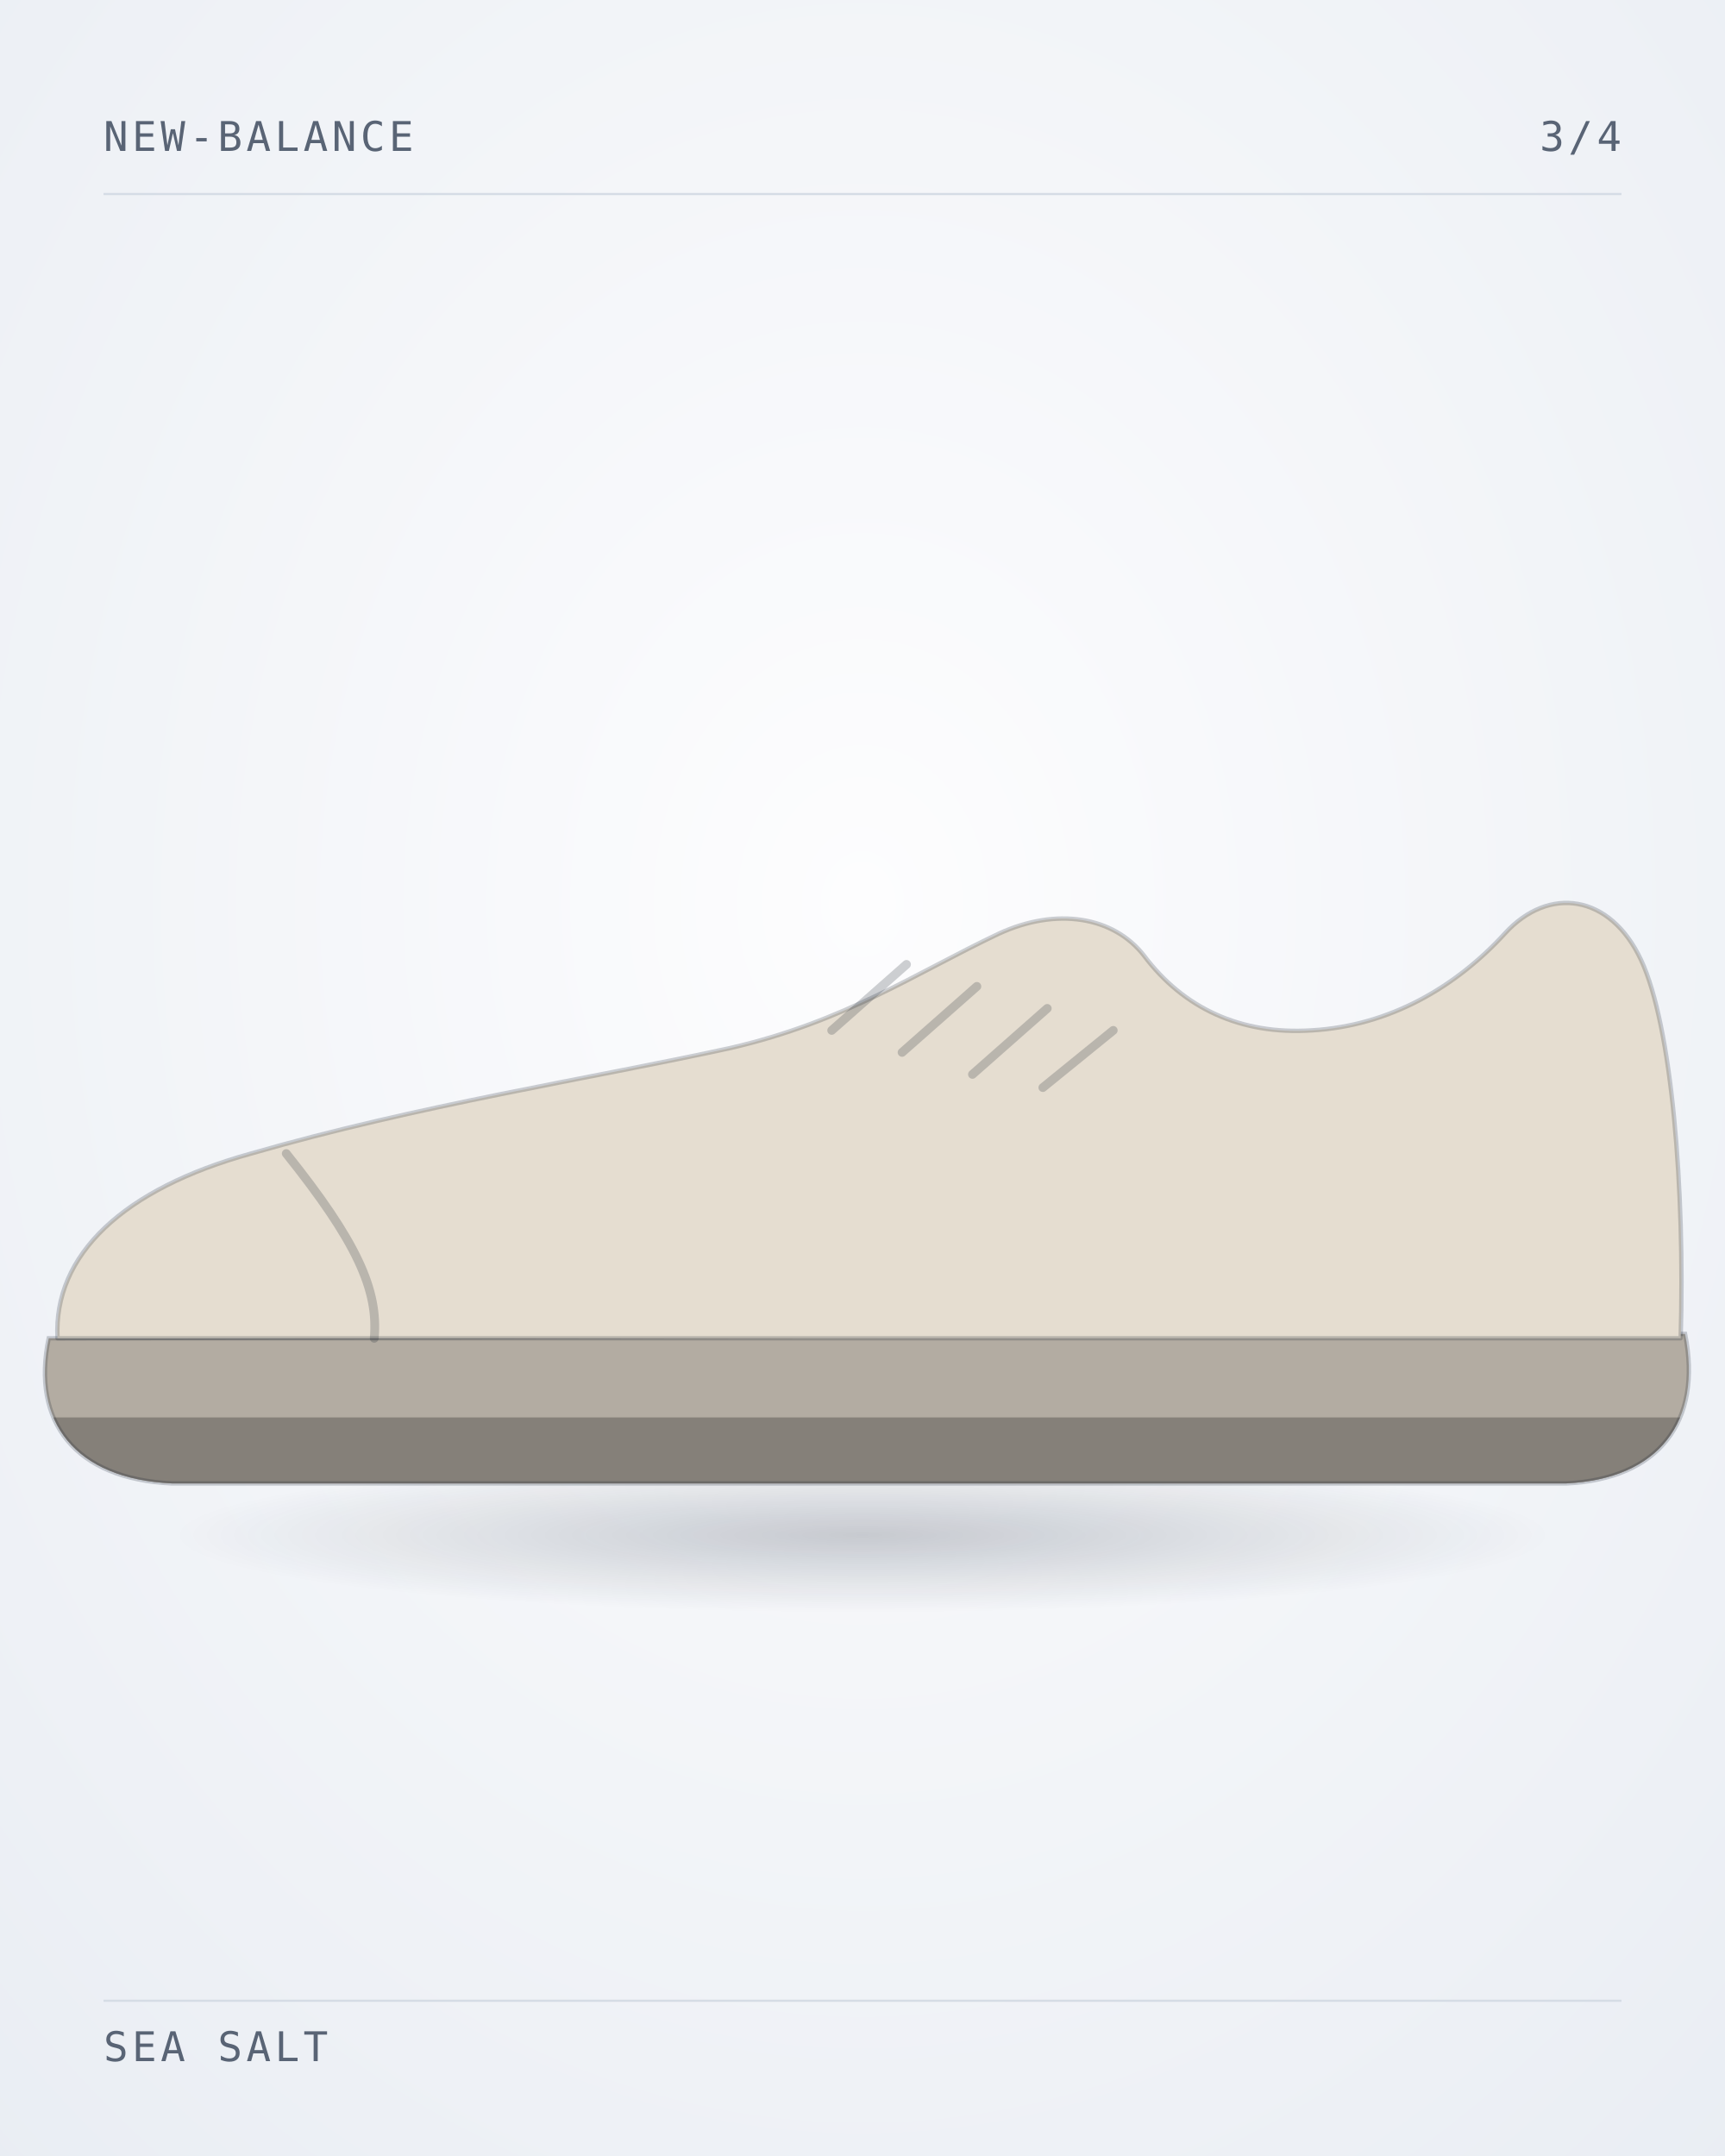
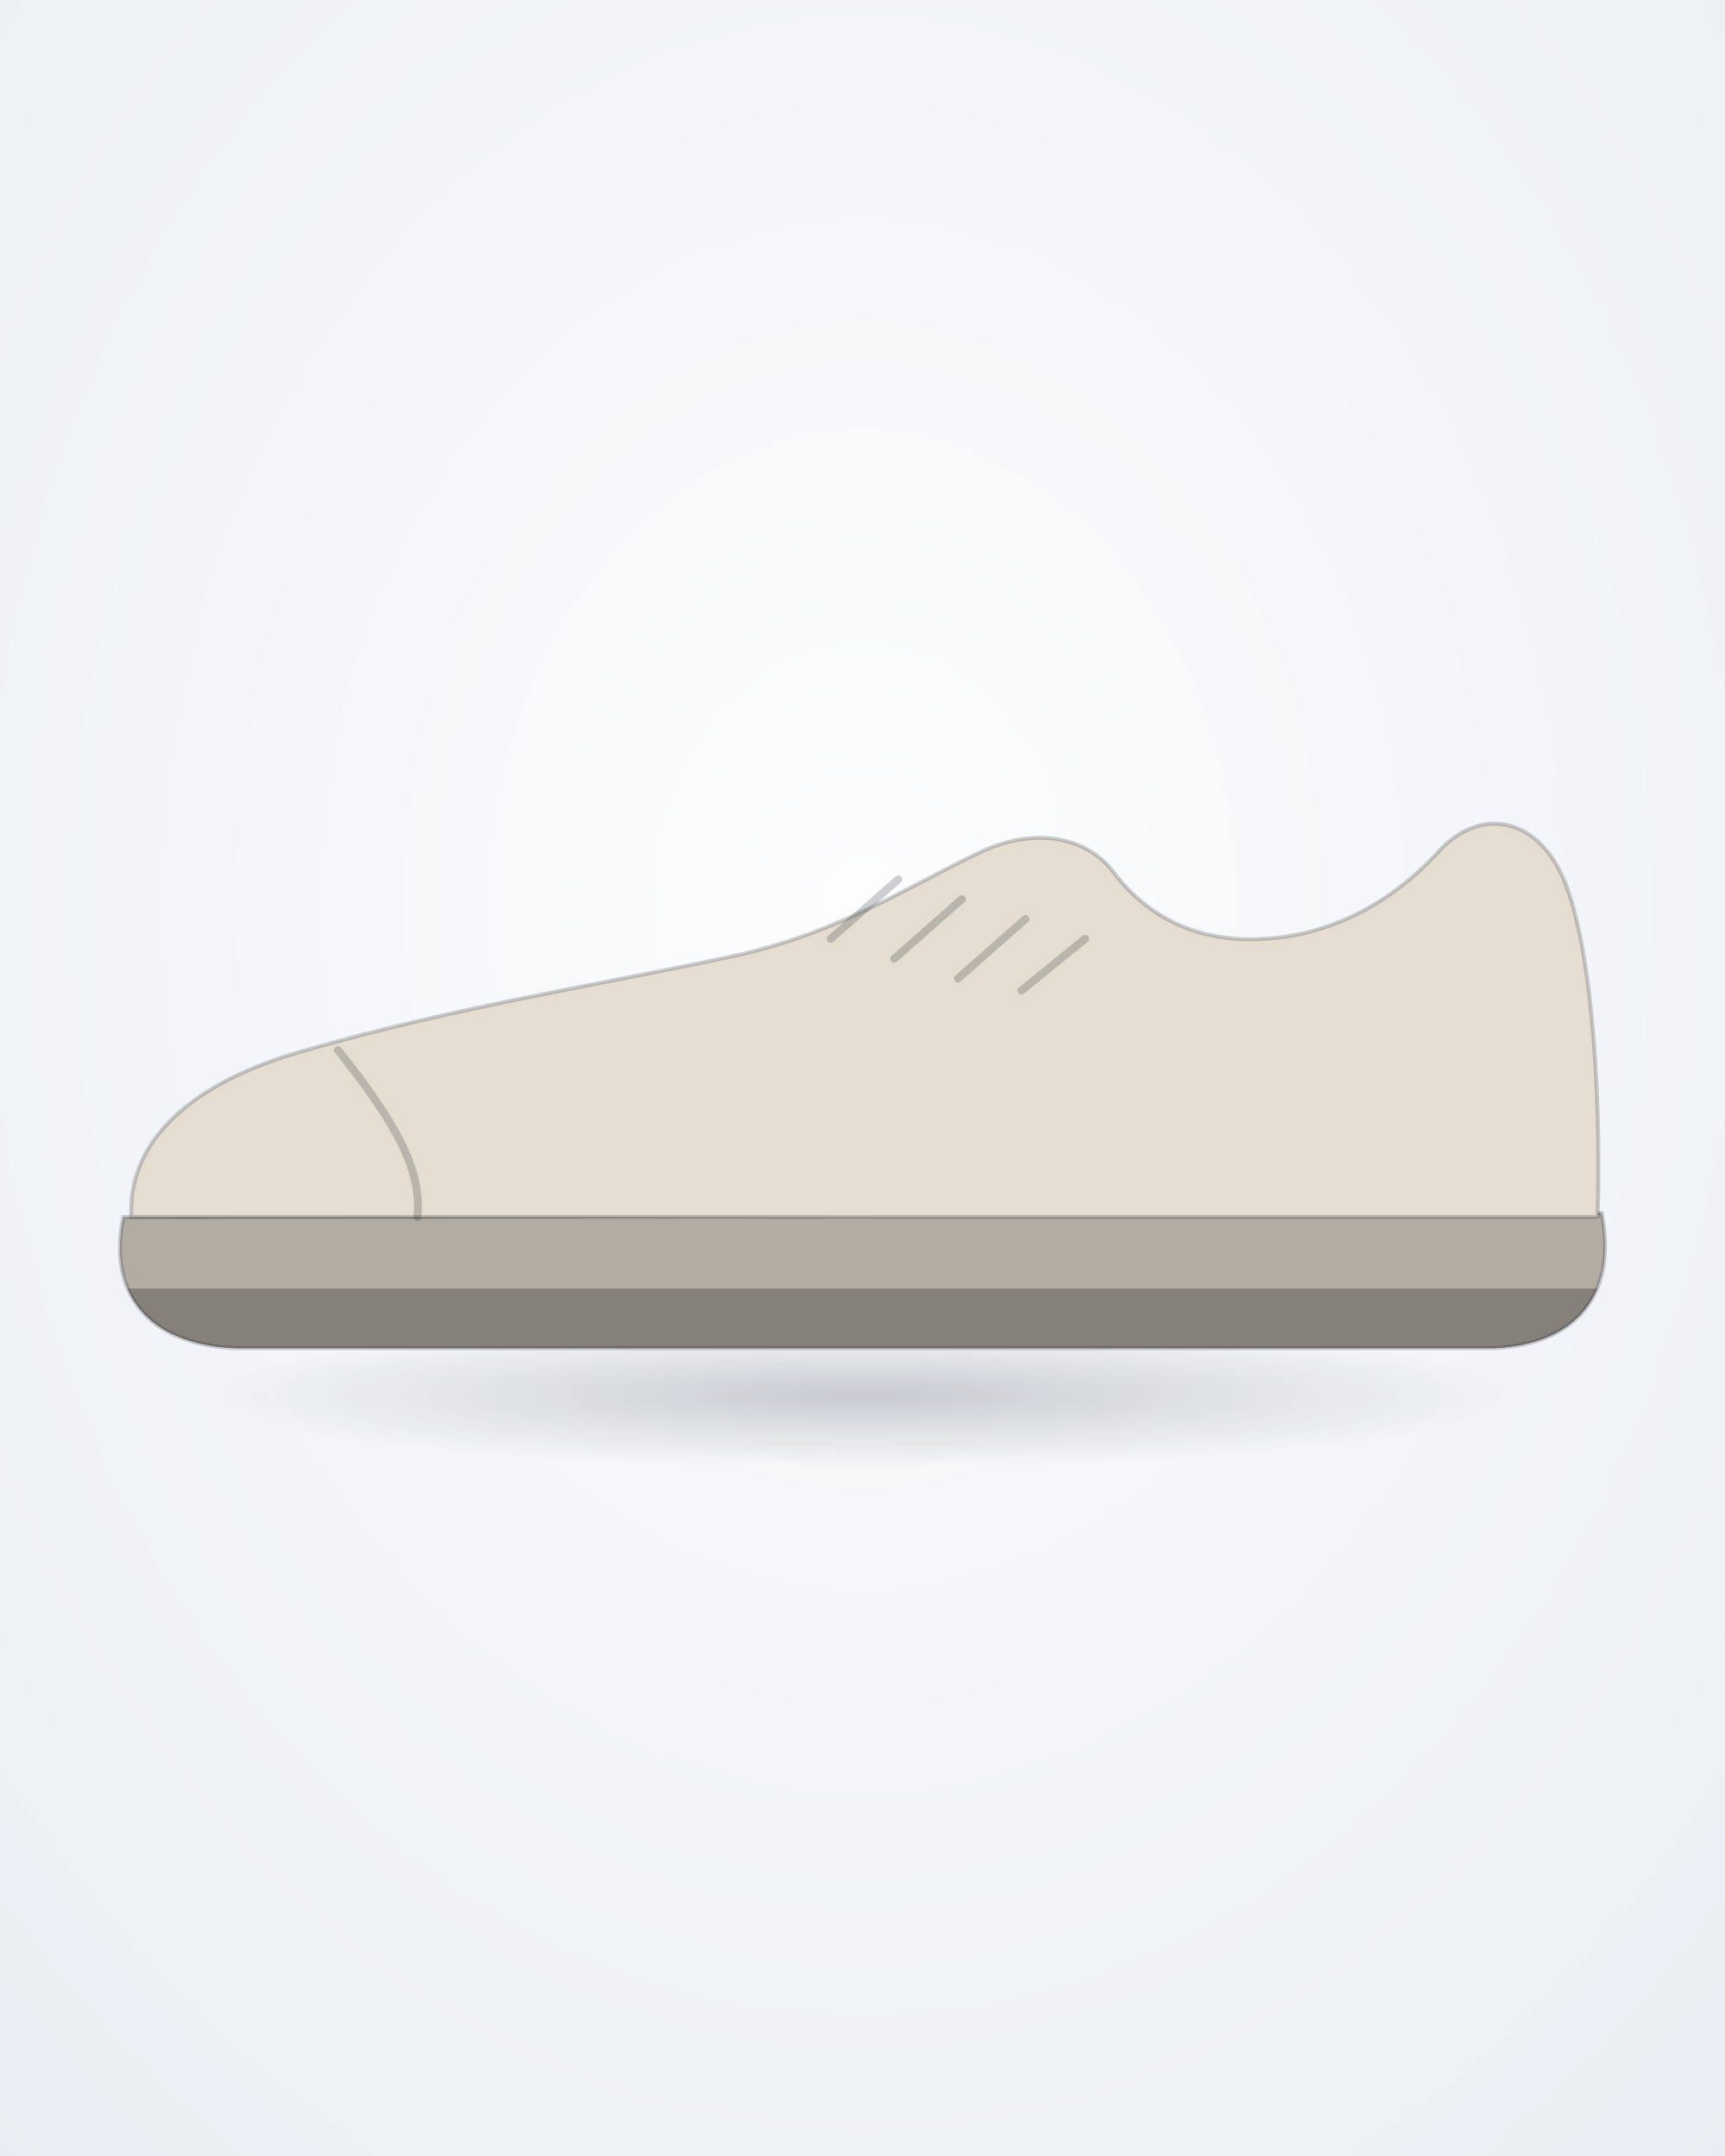
<svg xmlns="http://www.w3.org/2000/svg" viewBox="0 0 800 1000" width="800" height="1000" role="img">
  <defs>
    <radialGradient id="bg" cx="0.5" cy="0.42" r="0.78">
      <stop offset="0" stop-color="#fdfdfe" />
      <stop offset="1" stop-color="#e9edf3" />
    </radialGradient>
    <radialGradient id="contact" cx="0.5" cy="0.5" r="0.5">
      <stop offset="0" stop-color="#0a1526" stop-opacity="0.20" />
      <stop offset="1" stop-color="#0a1526" stop-opacity="0" />
    </radialGradient>
  </defs>
  <rect width="800" height="1000" fill="url(#bg)" />
-   <ellipse cx="400" cy="712" rx="322" ry="36" fill="url(#contact)" />
-   <g transform="translate(12.4 380.0) scale(1.02)">
+   <ellipse cx="400" cy="647" rx="304" ry="34" fill="url(#contact)" />
+   <g transform="translate(48.0 347.0) scale(0.9215)">
    <defs>
      <clipPath id="sole-newbalance327womens">
        <path d="M10 236 L754 234 C762 274 742 300 700 302 L66 302 C22 300 2 274 10 236 Z" />
      </clipPath>
    </defs>
    <path d="M10 236 L754 234 C762 274 742 300 700 302 L66 302 C22 300 2 274 10 236 Z" fill="#b3aca2" />
    <rect x="-40" y="272" width="840" height="80" fill="#858079" clip-path="url(#sole-newbalance327womens)" />
    <path d="M10 236 L754 234 C762 274 742 300 700 302 L66 302 C22 300 2 274 10 236 Z" fill="none" stroke="rgba(10,21,38,0.20)" stroke-width="2" />
    <path d="M14 236 C12 198 44 168 102 152 C178 130 256 118 320 104 C372 92 404 70 442 52 C468 40 494 44 508 62 C526 86 552 98 584 96 C620 94 650 76 672 52 C692 30 720 34 734 64 C748 94 754 168 752 236 Z" fill="#e5ddd0" stroke="rgba(10,21,38,0.20)" stroke-width="2" stroke-linejoin="round" />
    <path d="M366 96 L400 66 M398 106 L432 76 M430 116 L464 86 M462 122 L494 96 M118 152 C150 192 160 214 158 236" fill="none" stroke="rgba(10,21,38,0.20)" stroke-width="4" stroke-linecap="round" />
  </g>
-   <g font-family="ui-monospace, SFMono-Regular, Menlo, monospace" font-size="19" letter-spacing="1.8" fill="#596475">
-     <text x="48" y="70">NEW-BALANCE</text>
-     <text x="752" y="70" text-anchor="end">3/4</text>
-     <text x="48" y="956">SEA SALT</text>
-   </g>
-   <line x1="48" y1="90" x2="752" y2="90" stroke="#d5dce5" stroke-width="1" />
-   <line x1="48" y1="928" x2="752" y2="928" stroke="#d5dce5" stroke-width="1" />
</svg>
